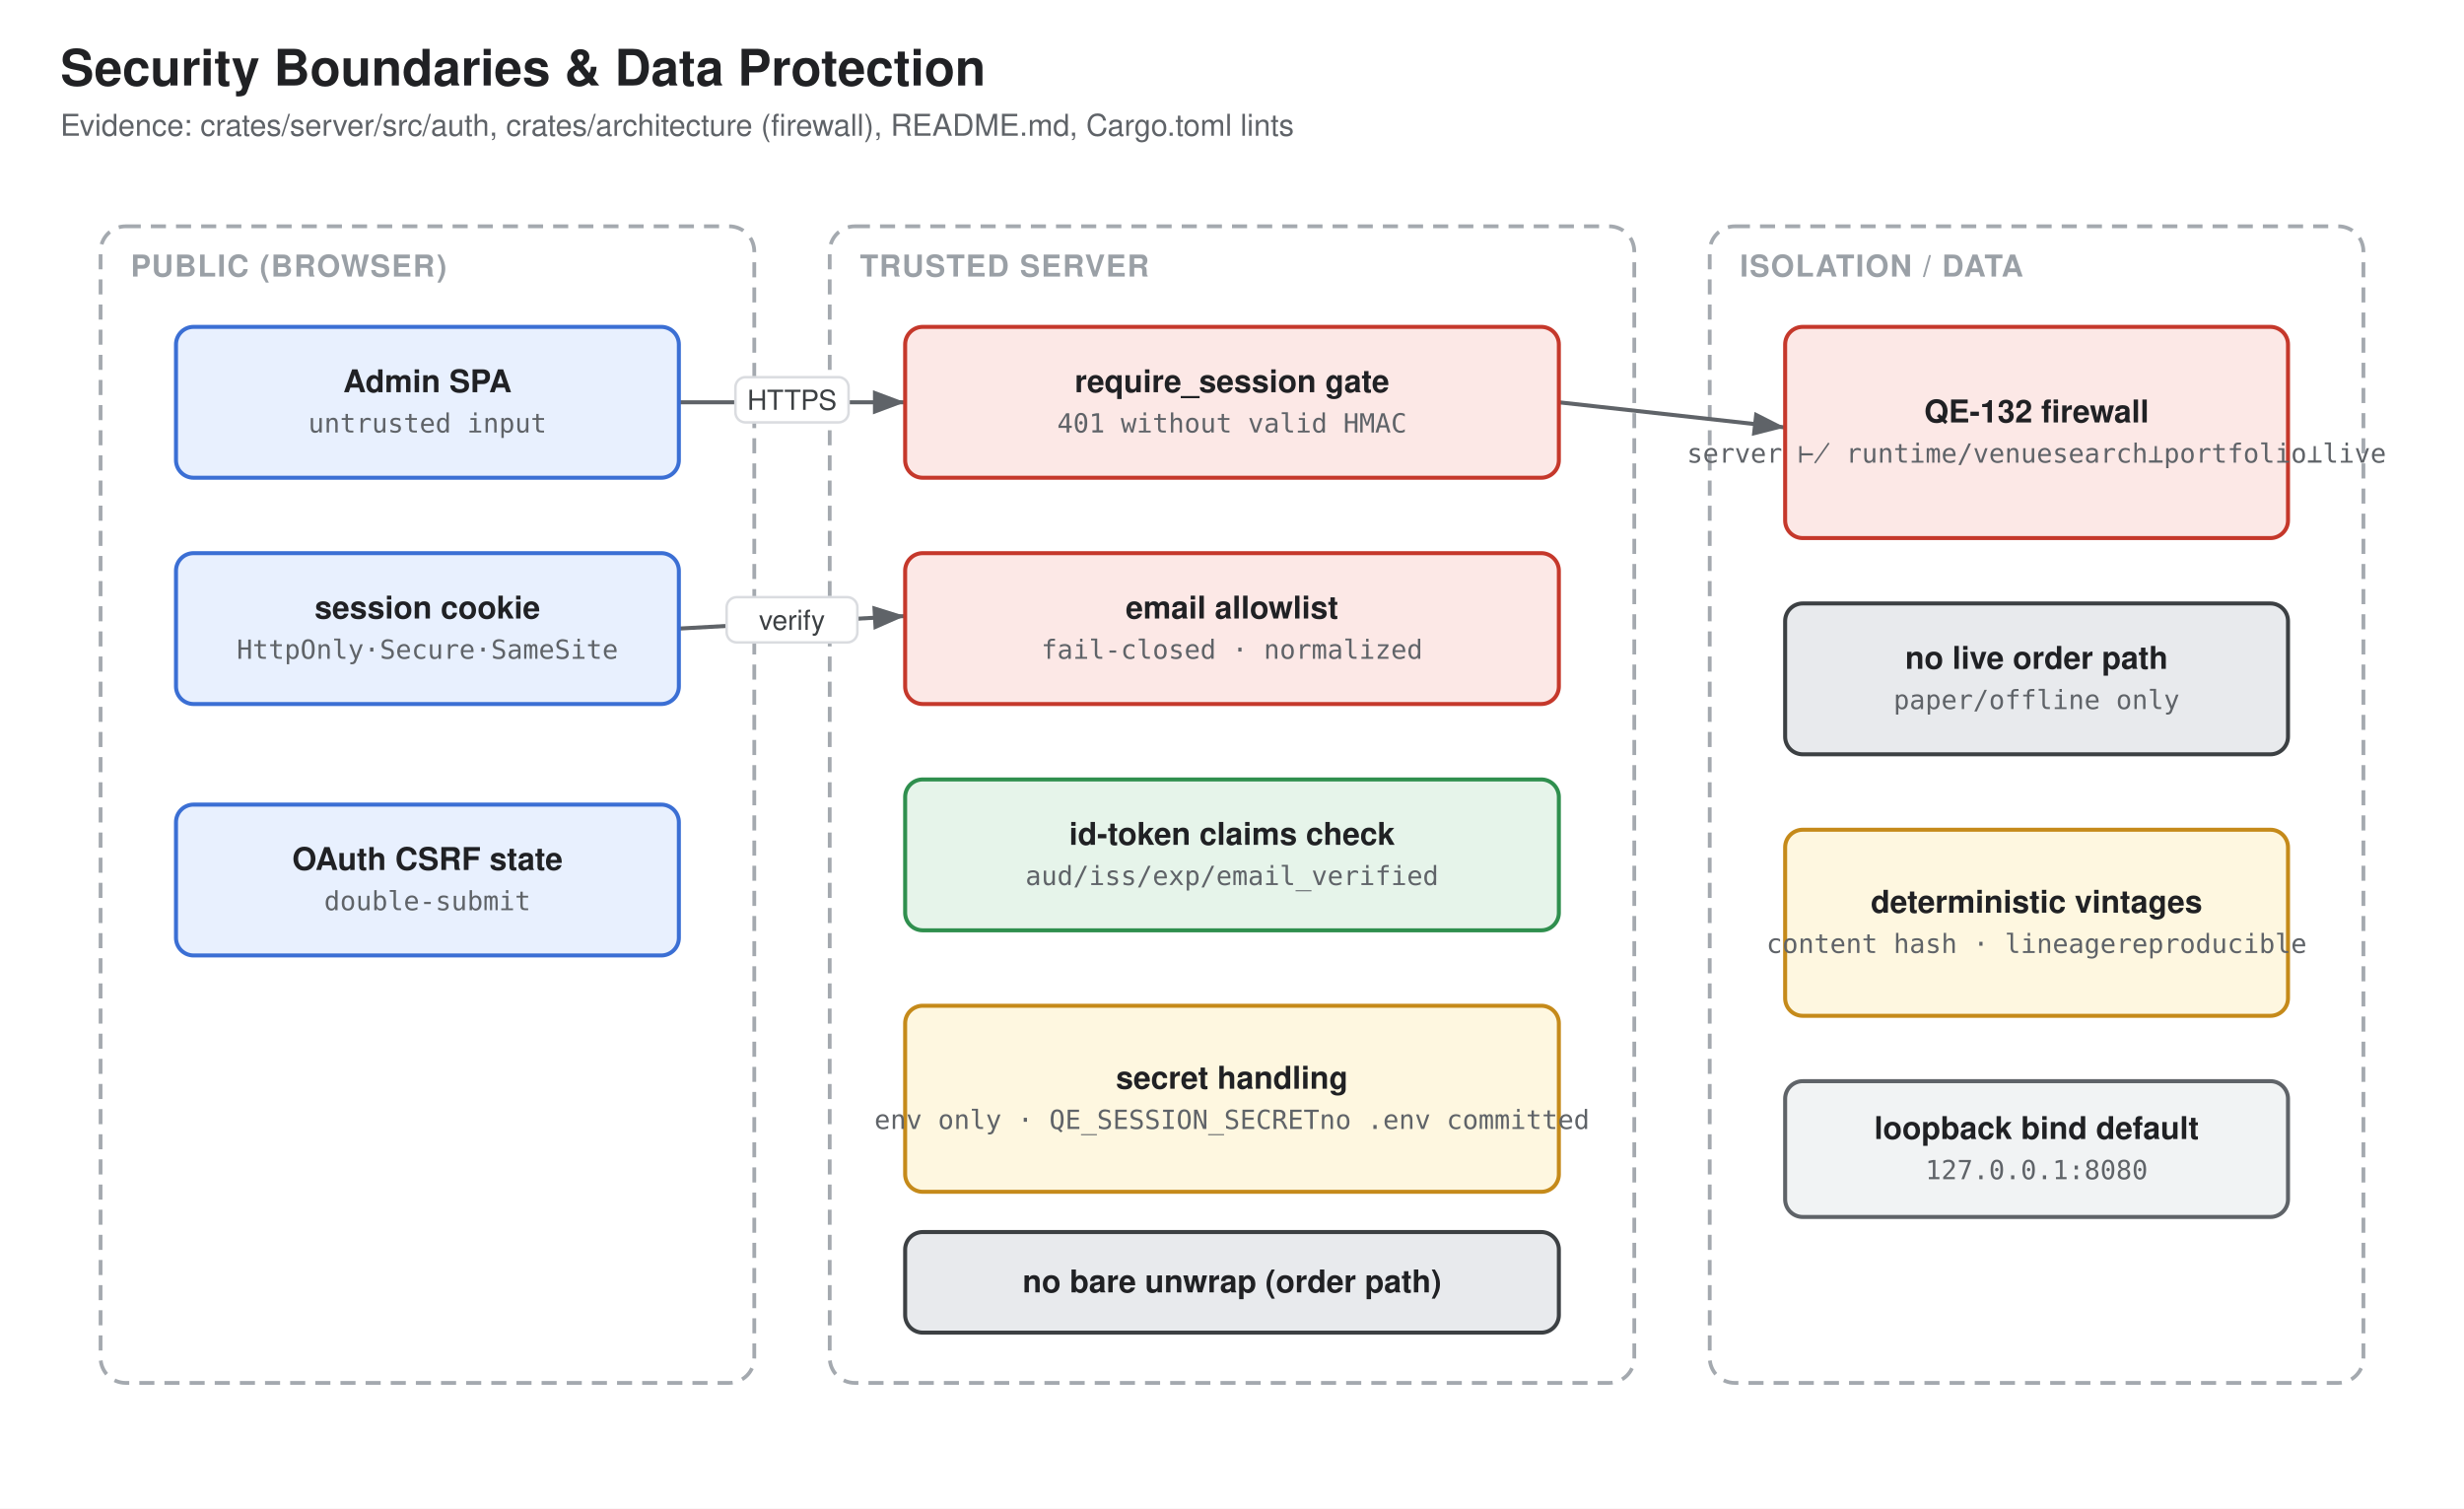
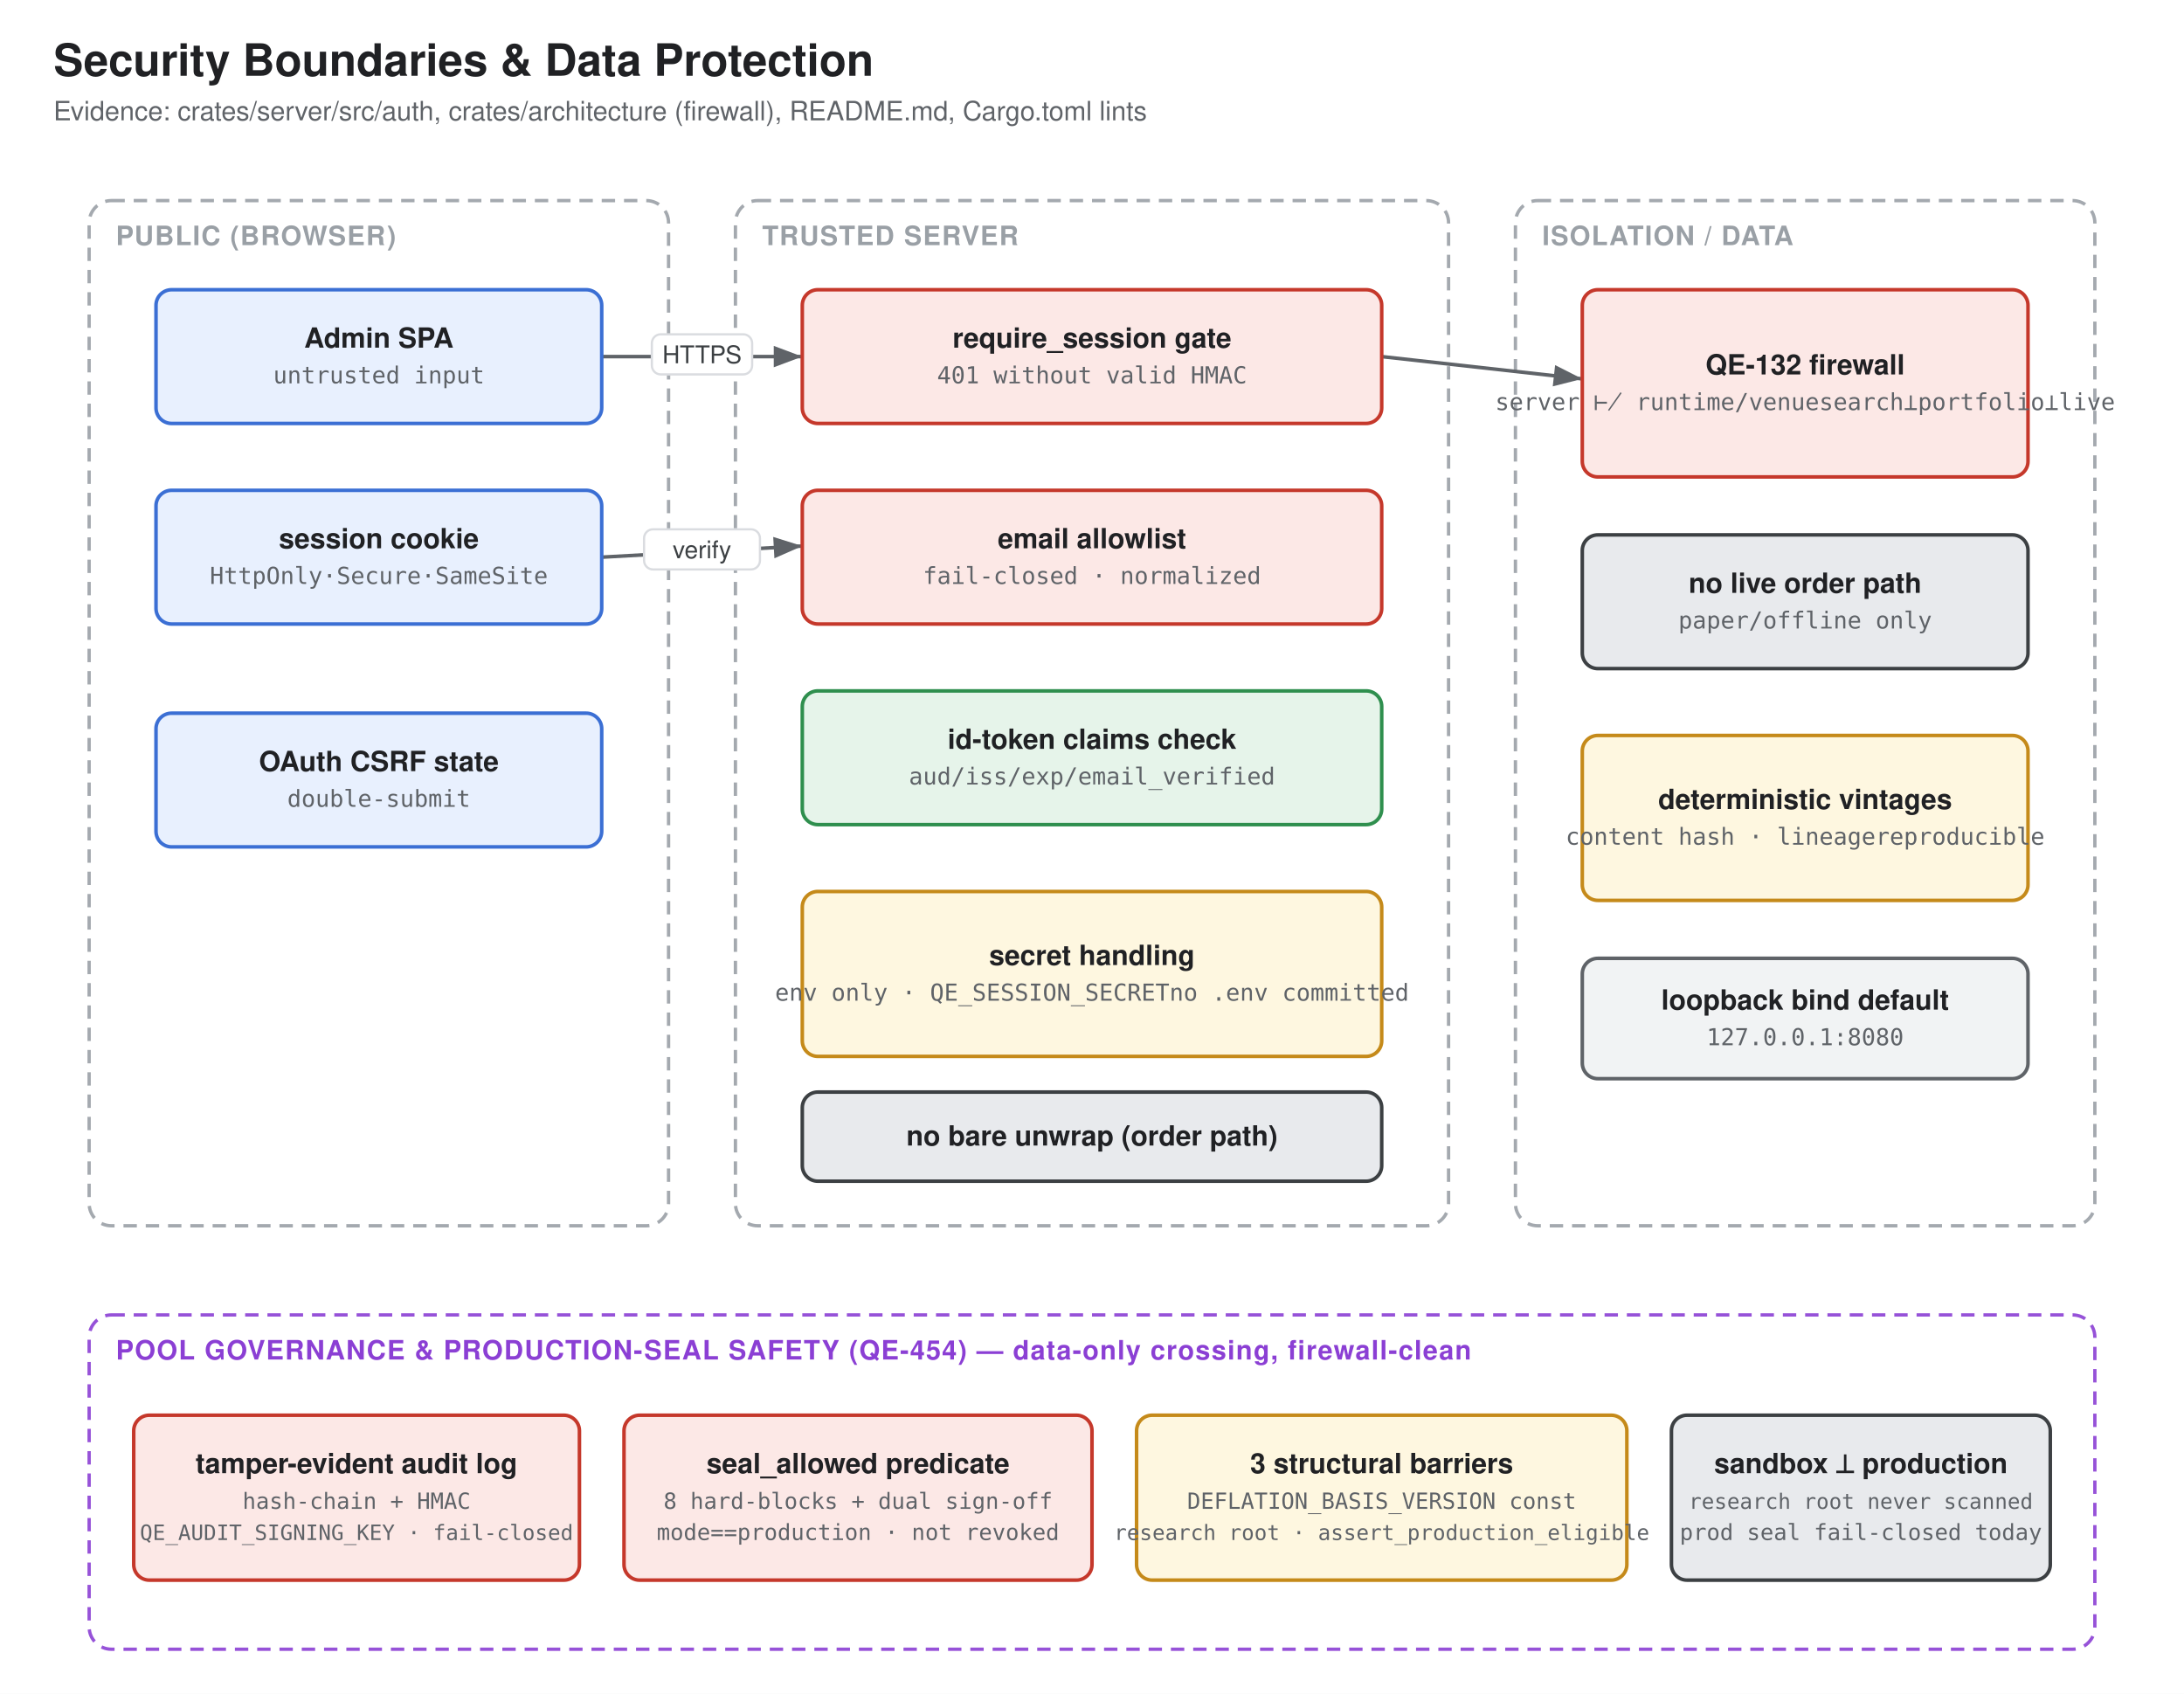
- <svg xmlns="http://www.w3.org/2000/svg" viewBox="0 0 980 600" font-family="Helvetica, Arial, sans-serif" font-size="13">
+ <svg xmlns="http://www.w3.org/2000/svg" viewBox="0 0 980 760" font-family="Helvetica, Arial, sans-serif" font-size="13">
  <defs>
    <marker id="arrow" markerWidth="10" markerHeight="10" refX="8" refY="3" orient="auto" markerUnits="strokeWidth">
      <path d="M0,0 L8,3 L0,6 Z" fill="#5f6368" />
    </marker>
  </defs>
-   <rect x="0" y="0" width="980" height="600" fill="#ffffff" />
+   <rect x="0" y="0" width="980" height="760" fill="#ffffff" />
  <text x="24" y="34" font-size="20" font-weight="700" fill="#202124">Security Boundaries &amp; Data Protection</text>
  <text x="24" y="54" font-size="12" fill="#5f6368">Evidence: crates/server/src/auth, crates/architecture (firewall), README.md, Cargo.toml lints</text>
  <rect x="40" y="90" width="260" height="460" rx="10" fill="none" stroke="#9aa0a6" stroke-width="1.5" stroke-dasharray="6 4" opacity="0.9" />
  <text x="52" y="110" font-size="12" font-weight="700" fill="#9aa0a6" letter-spacing="0.5">PUBLIC (BROWSER)</text>
  <rect x="330" y="90" width="320" height="460" rx="10" fill="none" stroke="#9aa0a6" stroke-width="1.5" stroke-dasharray="6 4" opacity="0.9" />
  <text x="342" y="110" font-size="12" font-weight="700" fill="#9aa0a6" letter-spacing="0.5">TRUSTED SERVER</text>
  <rect x="680" y="90" width="260" height="460" rx="10" fill="none" stroke="#9aa0a6" stroke-width="1.5" stroke-dasharray="6 4" opacity="0.9" />
  <text x="692" y="110" font-size="12" font-weight="700" fill="#9aa0a6" letter-spacing="0.5">ISOLATION / DATA</text>
  <line x1="270" y1="160" x2="360" y2="160" stroke="#5f6368" stroke-width="1.6" marker-end="url(#arrow)" />
  <rect x="292.5" y="150.0" width="45" height="18" rx="4" fill="#ffffff" stroke="#dadce0" />
  <text x="315.0" y="163.0" font-size="11" fill="#3c4043" text-anchor="middle">HTTPS</text>
  <line x1="270" y1="250" x2="360" y2="245" stroke="#5f6368" stroke-width="1.6" marker-end="url(#arrow)" />
  <rect x="289.0" y="237.5" width="52" height="18" rx="4" fill="#ffffff" stroke="#dadce0" />
  <text x="315.0" y="250.5" font-size="11" fill="#3c4043" text-anchor="middle">verify</text>
  <line x1="620" y1="160" x2="710" y2="170" stroke="#5f6368" stroke-width="1.6" marker-end="url(#arrow)" />
  <rect x="70" y="130" width="200" height="60" rx="7" fill="#e8f0fe" stroke="#3b6fd4" stroke-width="1.6" />
  <text x="170.0" y="156.0" font-family="Helvetica, Arial, sans-serif" font-size="12.5" font-weight="600" fill="#202124" text-anchor="middle">Admin SPA</text>
  <text x="170.0" y="172.0" font-family="'JetBrains Mono', Menlo, Consolas, monospace" font-size="10.5" fill="#5f6368" text-anchor="middle">untrusted input</text>
  <rect x="70" y="220" width="200" height="60" rx="7" fill="#e8f0fe" stroke="#3b6fd4" stroke-width="1.6" />
  <text x="170.0" y="246.0" font-family="Helvetica, Arial, sans-serif" font-size="12.5" font-weight="600" fill="#202124" text-anchor="middle">session cookie</text>
  <text x="170.0" y="262.0" font-family="'JetBrains Mono', Menlo, Consolas, monospace" font-size="10.5" fill="#5f6368" text-anchor="middle">HttpOnly·Secure·SameSite</text>
  <rect x="70" y="320" width="200" height="60" rx="7" fill="#e8f0fe" stroke="#3b6fd4" stroke-width="1.6" />
  <text x="170.0" y="346.0" font-family="Helvetica, Arial, sans-serif" font-size="12.5" font-weight="600" fill="#202124" text-anchor="middle">OAuth CSRF state</text>
  <text x="170.0" y="362.0" font-family="'JetBrains Mono', Menlo, Consolas, monospace" font-size="10.5" fill="#5f6368" text-anchor="middle">double-submit</text>
  <rect x="360" y="130" width="260" height="60" rx="7" fill="#fce8e6" stroke="#c5382b" stroke-width="1.6" />
  <text x="490.0" y="156.0" font-family="Helvetica, Arial, sans-serif" font-size="12.5" font-weight="600" fill="#202124" text-anchor="middle">require_session gate</text>
  <text x="490.0" y="172.0" font-family="'JetBrains Mono', Menlo, Consolas, monospace" font-size="10.5" fill="#5f6368" text-anchor="middle">401 without valid HMAC</text>
  <rect x="360" y="220" width="260" height="60" rx="7" fill="#fce8e6" stroke="#c5382b" stroke-width="1.6" />
  <text x="490.0" y="246.0" font-family="Helvetica, Arial, sans-serif" font-size="12.5" font-weight="600" fill="#202124" text-anchor="middle">email allowlist</text>
  <text x="490.0" y="262.0" font-family="'JetBrains Mono', Menlo, Consolas, monospace" font-size="10.5" fill="#5f6368" text-anchor="middle">fail-closed · normalized</text>
  <rect x="360" y="310" width="260" height="60" rx="7" fill="#e6f4ea" stroke="#2f8f4e" stroke-width="1.6" />
  <text x="490.0" y="336.0" font-family="Helvetica, Arial, sans-serif" font-size="12.5" font-weight="600" fill="#202124" text-anchor="middle">id-token claims check</text>
  <text x="490.0" y="352.0" font-family="'JetBrains Mono', Menlo, Consolas, monospace" font-size="10.5" fill="#5f6368" text-anchor="middle">aud/iss/exp/email_verified</text>
  <rect x="360" y="400" width="260" height="74" rx="7" fill="#fef7e0" stroke="#c58a1a" stroke-width="1.6" />
  <text x="490.0" y="433.0" font-family="Helvetica, Arial, sans-serif" font-size="12.5" font-weight="600" fill="#202124" text-anchor="middle">secret handling</text>
  <text x="490.0" y="449.0" font-family="'JetBrains Mono', Menlo, Consolas, monospace" font-size="10.5" fill="#5f6368" text-anchor="middle">env only · QE_SESSION_SECRET
no .env committed</text>
  <rect x="360" y="490" width="260" height="40" rx="7" fill="#e8eaed" stroke="#3c4043" stroke-width="1.6" />
  <text x="490.0" y="514.0" font-family="Helvetica, Arial, sans-serif" font-size="12.5" font-weight="600" fill="#202124" text-anchor="middle">no bare unwrap (order path)</text>
  <rect x="710" y="130" width="200" height="84" rx="7" fill="#fce8e6" stroke="#c5382b" stroke-width="1.6" />
  <text x="810.0" y="168.0" font-family="Helvetica, Arial, sans-serif" font-size="12.5" font-weight="600" fill="#202124" text-anchor="middle">QE-132 firewall</text>
  <text x="810.0" y="184.0" font-family="'JetBrains Mono', Menlo, Consolas, monospace" font-size="10.5" fill="#5f6368" text-anchor="middle">server ⊬ runtime/venue
search⟂portfolio⟂live</text>
  <rect x="710" y="240" width="200" height="60" rx="7" fill="#e8eaed" stroke="#3c4043" stroke-width="1.6" />
  <text x="810.0" y="266.0" font-family="Helvetica, Arial, sans-serif" font-size="12.5" font-weight="600" fill="#202124" text-anchor="middle">no live order path</text>
  <text x="810.0" y="282.0" font-family="'JetBrains Mono', Menlo, Consolas, monospace" font-size="10.5" fill="#5f6368" text-anchor="middle">paper/offline only</text>
  <rect x="710" y="330" width="200" height="74" rx="7" fill="#fef7e0" stroke="#c58a1a" stroke-width="1.6" />
  <text x="810.0" y="363.0" font-family="Helvetica, Arial, sans-serif" font-size="12.5" font-weight="600" fill="#202124" text-anchor="middle">deterministic vintages</text>
  <text x="810.0" y="379.0" font-family="'JetBrains Mono', Menlo, Consolas, monospace" font-size="10.5" fill="#5f6368" text-anchor="middle">content hash · lineage
reproducible</text>
  <rect x="710" y="430" width="200" height="54" rx="7" fill="#f1f3f4" stroke="#5f6368" stroke-width="1.6" />
  <text x="810.0" y="453.0" font-family="Helvetica, Arial, sans-serif" font-size="12.5" font-weight="600" fill="#202124" text-anchor="middle">loopback bind default</text>
  <text x="810.0" y="469.0" font-family="'JetBrains Mono', Menlo, Consolas, monospace" font-size="10.5" fill="#5f6368" text-anchor="middle">127.0.0.1:8080</text>
+   <rect x="40" y="590" width="900" height="150" rx="10" fill="none" stroke="#8b3fd4" stroke-width="1.5" stroke-dasharray="6 4" opacity="0.9" />
+   <text x="52" y="610" font-size="12" font-weight="700" fill="#8b3fd4" letter-spacing="0.5">POOL GOVERNANCE &amp; PRODUCTION-SEAL SAFETY (QE-454) — data-only crossing, firewall-clean</text>
+   <rect x="60" y="635" width="200" height="74" rx="7" fill="#fce8e6" stroke="#c5382b" stroke-width="1.6" />
+   <text x="160.0" y="661.0" font-family="Helvetica, Arial, sans-serif" font-size="12.5" font-weight="600" fill="#202124" text-anchor="middle">tamper-evident audit log</text>
+   <text x="160.0" y="677.0" font-family="'JetBrains Mono', Menlo, Consolas, monospace" font-size="10" fill="#5f6368" text-anchor="middle">hash-chain + HMAC</text>
+   <text x="160.0" y="691.0" font-family="'JetBrains Mono', Menlo, Consolas, monospace" font-size="9.5" fill="#5f6368" text-anchor="middle">QE_AUDIT_SIGNING_KEY · fail-closed</text>
+   <rect x="280" y="635" width="210" height="74" rx="7" fill="#fce8e6" stroke="#c5382b" stroke-width="1.6" />
+   <text x="385.0" y="661.0" font-family="Helvetica, Arial, sans-serif" font-size="12.5" font-weight="600" fill="#202124" text-anchor="middle">seal_allowed predicate</text>
+   <text x="385.0" y="677.0" font-family="'JetBrains Mono', Menlo, Consolas, monospace" font-size="10" fill="#5f6368" text-anchor="middle">8 hard-blocks + dual sign-off</text>
+   <text x="385.0" y="691.0" font-family="'JetBrains Mono', Menlo, Consolas, monospace" font-size="10" fill="#5f6368" text-anchor="middle">mode==production · not revoked</text>
+   <rect x="510" y="635" width="220" height="74" rx="7" fill="#fef7e0" stroke="#c58a1a" stroke-width="1.6" />
+   <text x="620.0" y="661.0" font-family="Helvetica, Arial, sans-serif" font-size="12.5" font-weight="600" fill="#202124" text-anchor="middle">3 structural barriers</text>
+   <text x="620.0" y="677.0" font-family="'JetBrains Mono', Menlo, Consolas, monospace" font-size="10" fill="#5f6368" text-anchor="middle">DEFLATION_BASIS_VERSION const</text>
+   <text x="620.0" y="691.0" font-family="'JetBrains Mono', Menlo, Consolas, monospace" font-size="9.5" fill="#5f6368" text-anchor="middle">research root · assert_production_eligible</text>
+   <rect x="750" y="635" width="170" height="74" rx="7" fill="#e8eaed" stroke="#3c4043" stroke-width="1.6" />
+   <text x="835.0" y="661.0" font-family="Helvetica, Arial, sans-serif" font-size="12.5" font-weight="600" fill="#202124" text-anchor="middle">sandbox ⟂ production</text>
+   <text x="835.0" y="677.0" font-family="'JetBrains Mono', Menlo, Consolas, monospace" font-size="9.5" fill="#5f6368" text-anchor="middle">research root never scanned</text>
+   <text x="835.0" y="691.0" font-family="'JetBrains Mono', Menlo, Consolas, monospace" font-size="10" fill="#5f6368" text-anchor="middle">prod seal fail-closed today</text>
</svg>
